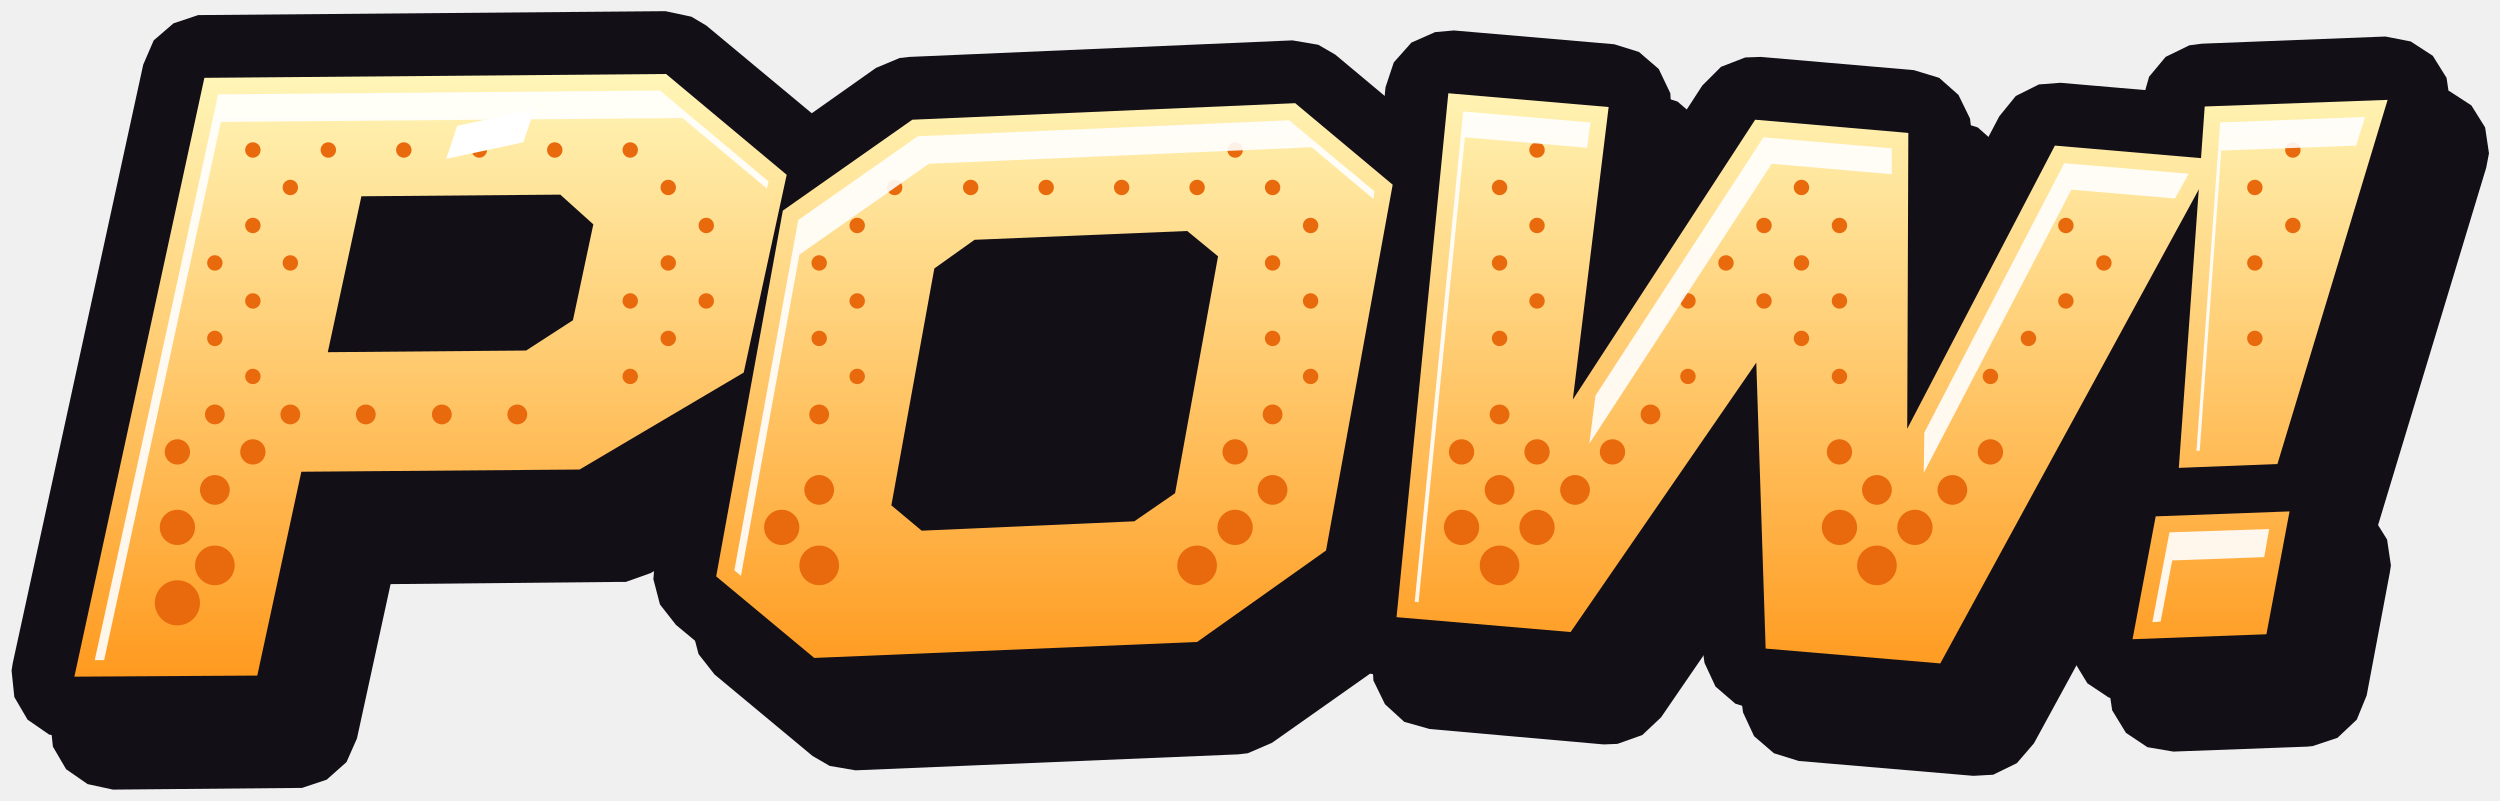
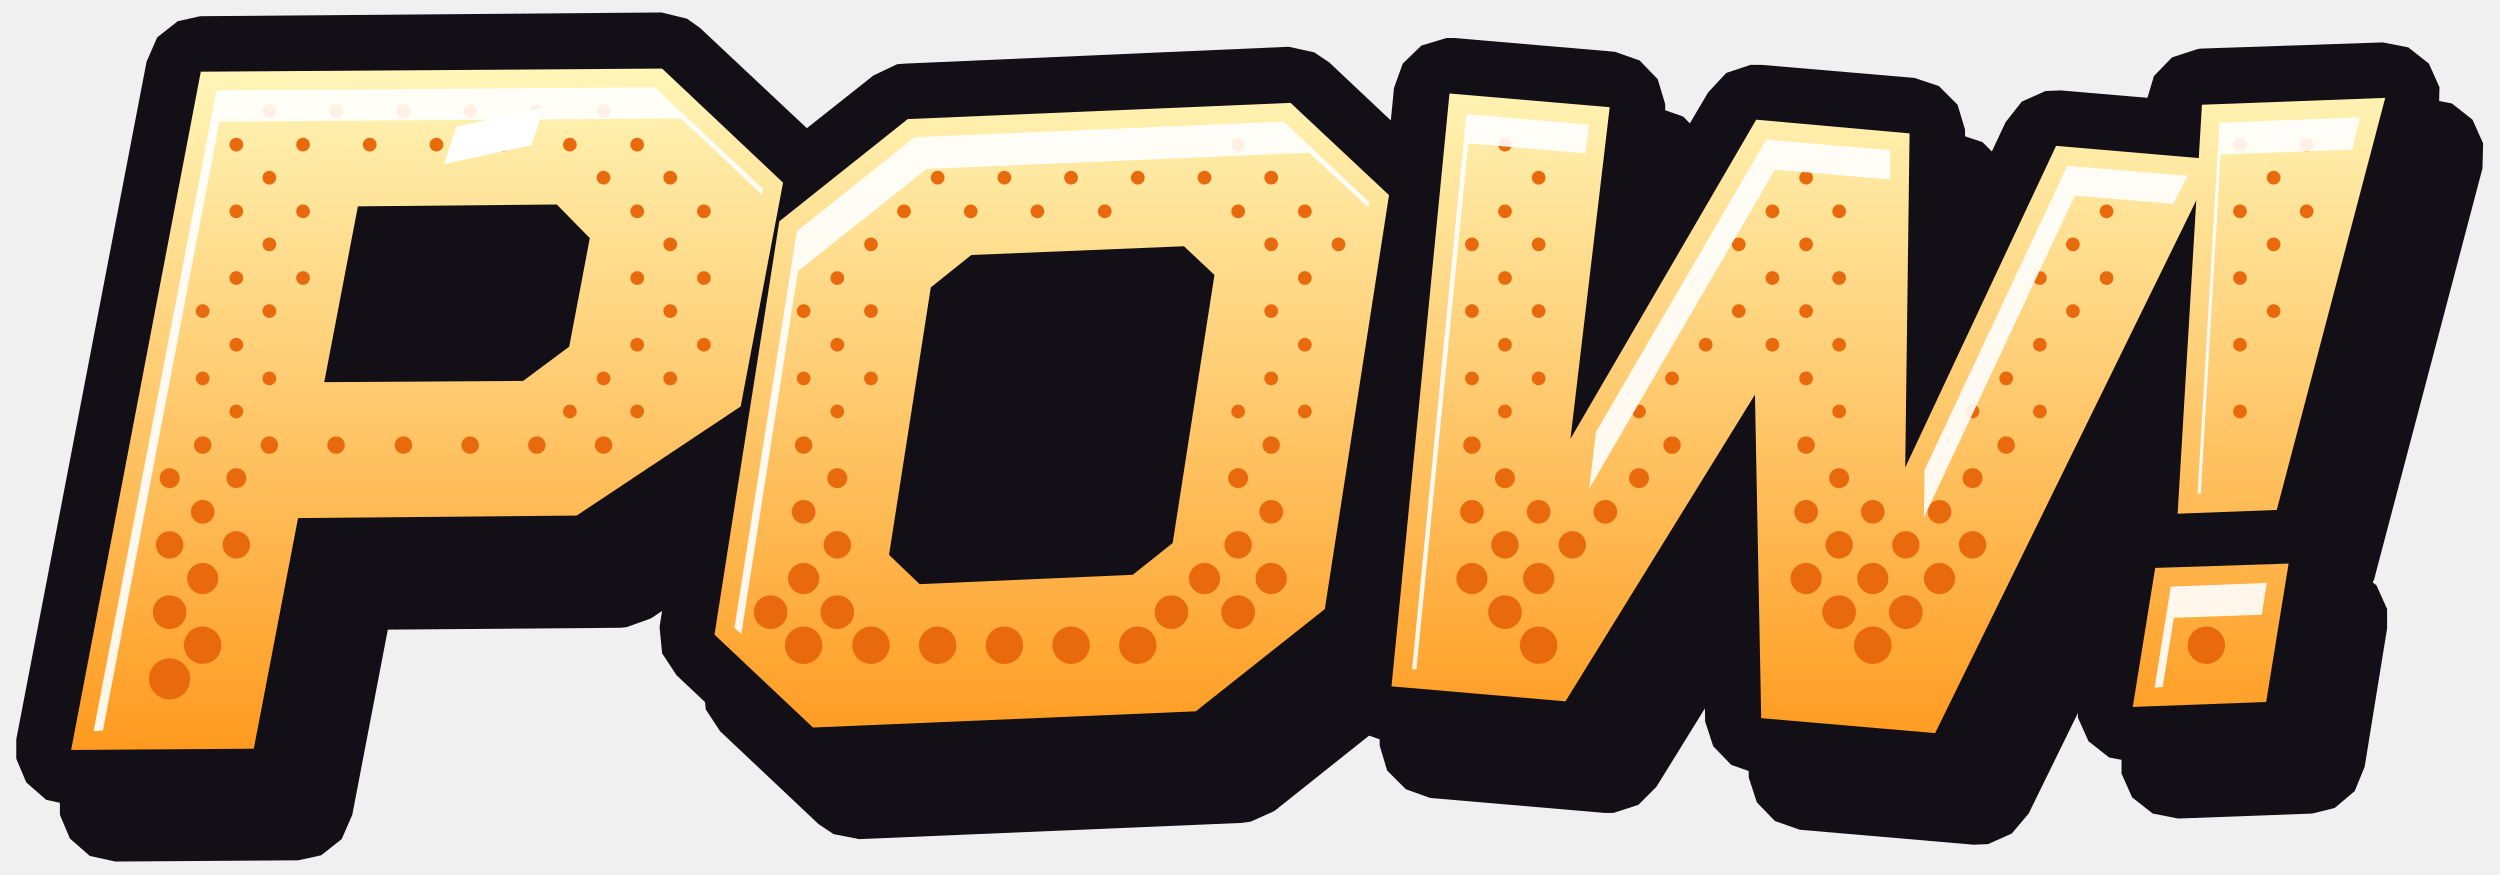
- <svg xmlns="http://www.w3.org/2000/svg" width="512" height="164" viewBox="-25.3 -20.3 453.8 145.3">
+ <svg xmlns="http://www.w3.org/2000/svg" width="512" height="179" viewBox="-21.3 -17.8 400.0 140.2">
  <defs>
-     <linearGradient id="fill" gradientUnits="userSpaceOnUse" x1="0" x2="0" y1="-6.9" y2="102.5">
+     <linearGradient id="fill" gradientUnits="userSpaceOnUse" x1="0" x2="0" y1="-6.8" y2="102.5">
      <stop offset="0" stop-color="#fff6b8" />
      <stop offset="1" stop-color="#ff9a1f" />
    </linearGradient>
  </defs>
-   <path d="M107.2 -8.3 L109.9 -6.7 L131.9 11.6 L134.8 15.4 L136.0 20.0 L135.7 22.8 L127.9 58.7 L125.9 63.1 L122.5 66.1 L92.8 83.7 L88.3 85.3 L87.0 85.3 L45.6 85.7 L39.5 113.7 L37.6 118.0 L34.0 121.2 L29.5 122.7 L28.5 122.7 L-4.8 123.0 L-9.4 122.0 L-13.3 119.3 L-15.7 115.2 L-16.2 110.4 L-16.0 109.1 L7.7 0.4 L9.6 -4.0 L13.2 -7.1 L17.7 -8.6 L18.8 -8.6 L102.5 -9.3 Z" fill="#120f17" />
-   <path d="M221.0 -3.2 L224.1 -1.4 L241.8 13.4 L244.8 17.1 L245.9 21.8 L245.8 24.2 L233.7 90.7 L231.9 95.1 L229.0 98.0 L205.6 114.5 L201.2 116.4 L199.5 116.6 L130.0 119.5 L125.3 118.7 L122.2 116.9 L104.4 102.1 L101.5 98.4 L100.3 93.8 L100.5 91.3 L112.6 24.9 L114.4 20.5 L117.2 17.6 L140.7 1.0 L145.0 -0.8 L146.8 -1.0 L216.3 -4.0 Z" fill="#120f17" />
-   <path d="M274.7 -3.3 L279.2 -1.9 L282.8 1.2 L284.9 5.6 L285.1 9.5 L284.6 13.6 L290.7 4.2 L294.1 0.8 L298.5 -0.9 L301.3 -1.0 L329.1 1.4 L333.7 2.8 L337.2 5.9 L339.3 10.2 L339.6 12.8 L339.5 19.5 L344.6 9.8 L347.6 6.1 L351.8 4.0 L355.7 3.7 L384.8 6.2 L389.3 7.6 L392.9 10.7 L394.9 15.0 L395.0 19.8 L393.8 23.1 L343.9 114.6 L340.8 118.2 L336.5 120.3 L332.9 120.5 L301.2 117.8 L296.7 116.4 L293.1 113.3 L291.1 109.0 L290.8 106.8 L290.2 89.5 L276.2 109.9 L272.8 113.1 L268.3 114.7 L265.8 114.8 L234.2 112.0 L229.6 110.7 L226.1 107.5 L224.0 103.2 L223.8 99.5 L233.2 4.5 L234.7 -0.0 L237.9 -3.6 L242.2 -5.5 L245.6 -5.8 Z" fill="#120f17" />
-   <path d="M419.3 -3.8 L423.3 -1.2 L425.8 2.8 L426.5 7.5 L426.0 10.1 L406.0 76.2 L403.7 80.4 L399.9 83.3 L395.5 84.4 L377.6 85.0 L372.9 84.2 L369.0 81.6 L366.4 77.5 L365.8 72.8 L365.8 72.8 L370.5 7.2 L371.8 2.6 L374.8 -1.0 L379.1 -3.1 L381.4 -3.4 L414.7 -4.7 Z" fill="#120f17" />
-   <path d="M401.5 70.9 L405.5 73.6 L408.0 77.6 L408.7 82.3 L408.5 83.6 L404.3 105.9 L402.5 110.3 L399.0 113.6 L394.5 115.1 L393.5 115.2 L369.2 116.1 L364.5 115.3 L360.6 112.7 L358.1 108.6 L357.4 103.9 L357.6 102.6 L361.7 80.3 L363.6 75.9 L367.0 72.7 L371.5 71.1 L372.6 71.0 L396.8 70.1 Z" fill="#120f17" />
-   <path d="M100.2 -17.3 L102.9 -15.7 L124.9 2.6 L127.8 6.4 L129.0 11.0 L128.7 13.8 L120.9 49.7 L118.9 54.1 L115.5 57.1 L85.8 74.7 L81.3 76.3 L80.0 76.3 L38.6 76.7 L32.5 104.7 L30.6 109.0 L27.0 112.2 L22.5 113.7 L21.5 113.7 L-11.8 114.0 L-16.4 113.0 L-20.3 110.3 L-22.7 106.2 L-23.2 101.4 L-23.0 100.1 L0.7 -8.6 L2.6 -13.0 L6.2 -16.1 L10.7 -17.6 L11.8 -17.6 L95.5 -18.3 Z" fill="#120f17" />
-   <path d="M214.0 -12.2 L217.1 -10.4 L234.8 4.4 L237.8 8.1 L238.9 12.8 L238.8 15.2 L226.7 81.7 L224.9 86.1 L222.0 89.0 L198.6 105.5 L194.2 107.4 L192.5 107.6 L123.0 110.5 L118.3 109.7 L115.2 107.9 L97.4 93.1 L94.5 89.4 L93.3 84.8 L93.5 82.3 L105.6 15.9 L107.4 11.5 L110.2 8.6 L133.7 -8.0 L138.0 -9.8 L139.8 -10.0 L209.3 -13.0 Z" fill="#120f17" />
-   <path d="M267.7 -12.3 L272.2 -10.9 L275.8 -7.8 L277.9 -3.4 L278.1 0.5 L277.6 4.6 L283.7 -4.8 L287.1 -8.2 L291.5 -9.9 L294.3 -10.0 L322.1 -7.6 L326.7 -6.2 L330.2 -3.1 L332.3 1.2 L332.6 3.8 L332.5 10.5 L337.6 0.8 L340.6 -2.9 L344.8 -5.0 L348.7 -5.3 L377.8 -2.8 L382.3 -1.4 L385.9 1.7 L387.9 6.0 L388.0 10.8 L386.8 14.1 L336.9 105.6 L333.8 109.2 L329.5 111.3 L325.9 111.5 L294.2 108.8 L289.7 107.4 L286.1 104.3 L284.1 100.0 L283.8 97.8 L283.2 80.5 L269.2 100.9 L265.8 104.1 L261.3 105.7 L258.8 105.8 L227.2 103.0 L222.6 101.7 L219.1 98.5 L217.0 94.2 L216.8 90.5 L226.2 -4.5 L227.7 -9.0 L230.9 -12.6 L235.2 -14.5 L238.6 -14.8 Z" fill="#120f17" />
-   <path d="M412.3 -12.8 L416.3 -10.2 L418.8 -6.2 L419.5 -1.5 L419.0 1.1 L399.0 67.2 L396.7 71.4 L392.9 74.3 L388.5 75.4 L370.6 76.0 L365.9 75.2 L362.0 72.6 L359.4 68.5 L358.8 63.8 L358.8 63.8 L363.5 -1.8 L364.8 -6.4 L367.8 -10.0 L372.1 -12.1 L374.4 -12.4 L407.7 -13.7 Z" fill="#120f17" />
-   <path d="M394.5 61.9 L398.5 64.6 L401.0 68.6 L401.7 73.3 L401.5 74.6 L397.3 96.9 L395.5 101.3 L392.0 104.6 L387.5 106.1 L386.5 106.2 L362.2 107.1 L357.5 106.3 L353.6 103.7 L351.1 99.6 L350.4 94.9 L350.6 93.6 L354.7 71.3 L356.6 66.9 L360.0 63.7 L364.5 62.1 L365.6 62.0 L389.8 61.1 Z" fill="#120f17" />
-   <path d="M11.8 -6.2 L95.6 -6.9 L117.5 11.4 L109.7 47.3 L79.9 64.9 L29.4 65.3 L21.4 102.3 L-11.8 102.5 Z M40.3 15.3 L76.4 15.0 L82.4 20.4 L78.7 37.8 L70.2 43.3 L34.2 43.6 Z" fill="url(#fill)" fill-rule="evenodd" />
-   <path d="M140.3 1.4 L209.8 -1.6 L227.5 13.2 L215.4 79.6 L192.0 96.2 L122.5 99.1 L104.7 84.3 L116.8 17.9 Z M151.6 23.2 L190.2 21.6 L195.8 26.2 L188.0 69.2 L180.6 74.3 L142.0 76.0 L136.5 71.4 L144.3 28.4 Z" fill="url(#fill)" fill-rule="evenodd" />
-   <path d="M237.6 -3.4 L266.7 -0.9 L260.2 52.2 L293.3 1.4 L321.1 3.8 L320.9 57.5 L347.7 6.1 L376.8 8.6 L326.9 100.1 L295.2 97.4 L293.5 45.5 L259.8 94.4 L228.2 91.7 Z" fill="url(#fill)" fill-rule="evenodd" />
-   <path d="M374.9 -1.0 L408.1 -2.2 L388.1 63.9 L370.2 64.6 Z" fill="url(#fill)" fill-rule="evenodd" />
-   <path d="M366.0 73.4 L390.3 72.5 L386.1 94.8 L361.8 95.7 Z" fill="url(#fill)" fill-rule="evenodd" />
-   <circle cx="20.6" cy="6.9" r="1.4" fill="#e86a0c" />
-   <circle cx="34.3" cy="6.9" r="1.4" fill="#e86a0c" />
-   <circle cx="48.0" cy="6.9" r="1.4" fill="#e86a0c" />
-   <circle cx="61.7" cy="6.9" r="1.4" fill="#e86a0c" />
-   <circle cx="75.4" cy="6.9" r="1.4" fill="#e86a0c" />
-   <circle cx="89.1" cy="6.9" r="1.4" fill="#e86a0c" />
-   <circle cx="27.4" cy="13.7" r="1.4" fill="#e86a0c" />
-   <circle cx="96.0" cy="13.7" r="1.4" fill="#e86a0c" />
-   <circle cx="20.6" cy="20.6" r="1.4" fill="#e86a0c" />
-   <circle cx="102.9" cy="20.6" r="1.4" fill="#e86a0c" />
-   <circle cx="13.7" cy="27.4" r="1.4" fill="#e86a0c" />
-   <circle cx="27.4" cy="27.4" r="1.4" fill="#e86a0c" />
-   <circle cx="96.0" cy="27.4" r="1.4" fill="#e86a0c" />
-   <circle cx="20.6" cy="34.3" r="1.4" fill="#e86a0c" />
-   <circle cx="89.1" cy="34.3" r="1.4" fill="#e86a0c" />
-   <circle cx="102.9" cy="34.3" r="1.4" fill="#e86a0c" />
-   <circle cx="13.7" cy="41.1" r="1.4" fill="#e86a0c" />
-   <circle cx="96.0" cy="41.1" r="1.4" fill="#e86a0c" />
-   <circle cx="20.6" cy="48.0" r="1.4" fill="#e86a0c" />
-   <circle cx="89.1" cy="48.0" r="1.4" fill="#e86a0c" />
-   <circle cx="13.7" cy="54.9" r="1.8" fill="#e86a0c" />
-   <circle cx="27.4" cy="54.9" r="1.8" fill="#e86a0c" />
-   <circle cx="41.1" cy="54.9" r="1.8" fill="#e86a0c" />
-   <circle cx="54.9" cy="54.9" r="1.8" fill="#e86a0c" />
-   <circle cx="68.6" cy="54.9" r="1.8" fill="#e86a0c" />
-   <circle cx="6.9" cy="61.7" r="2.3" fill="#e86a0c" />
-   <circle cx="20.6" cy="61.7" r="2.3" fill="#e86a0c" />
-   <circle cx="13.7" cy="68.6" r="2.7" fill="#e86a0c" />
-   <circle cx="6.9" cy="75.4" r="3.2" fill="#e86a0c" />
-   <circle cx="13.7" cy="82.3" r="3.6" fill="#e86a0c" />
-   <circle cx="6.9" cy="89.1" r="4.1" fill="#e86a0c" />
-   <circle cx="198.9" cy="6.9" r="1.4" fill="#e86a0c" />
-   <circle cx="137.1" cy="13.7" r="1.4" fill="#e86a0c" />
-   <circle cx="150.9" cy="13.7" r="1.4" fill="#e86a0c" />
-   <circle cx="164.6" cy="13.7" r="1.4" fill="#e86a0c" />
-   <circle cx="178.3" cy="13.7" r="1.4" fill="#e86a0c" />
-   <circle cx="192.0" cy="13.7" r="1.4" fill="#e86a0c" />
-   <circle cx="205.7" cy="13.7" r="1.4" fill="#e86a0c" />
-   <circle cx="130.3" cy="20.6" r="1.4" fill="#e86a0c" />
-   <circle cx="212.6" cy="20.6" r="1.4" fill="#e86a0c" />
-   <circle cx="123.4" cy="27.4" r="1.4" fill="#e86a0c" />
-   <circle cx="205.7" cy="27.4" r="1.4" fill="#e86a0c" />
-   <circle cx="130.3" cy="34.3" r="1.4" fill="#e86a0c" />
-   <circle cx="212.6" cy="34.3" r="1.4" fill="#e86a0c" />
-   <circle cx="123.4" cy="41.1" r="1.4" fill="#e86a0c" />
-   <circle cx="205.7" cy="41.1" r="1.4" fill="#e86a0c" />
-   <circle cx="130.3" cy="48.0" r="1.4" fill="#e86a0c" />
-   <circle cx="212.6" cy="48.0" r="1.4" fill="#e86a0c" />
-   <circle cx="123.4" cy="54.9" r="1.8" fill="#e86a0c" />
-   <circle cx="205.7" cy="54.9" r="1.8" fill="#e86a0c" />
-   <circle cx="198.9" cy="61.7" r="2.3" fill="#e86a0c" />
-   <circle cx="123.4" cy="68.6" r="2.7" fill="#e86a0c" />
-   <circle cx="205.7" cy="68.6" r="2.7" fill="#e86a0c" />
-   <circle cx="116.6" cy="75.4" r="3.2" fill="#e86a0c" />
-   <circle cx="198.9" cy="75.4" r="3.2" fill="#e86a0c" />
-   <circle cx="123.4" cy="82.3" r="3.6" fill="#e86a0c" />
-   <circle cx="192.0" cy="82.3" r="3.6" fill="#e86a0c" />
-   <circle cx="253.7" cy="6.9" r="1.4" fill="#e86a0c" />
-   <circle cx="246.9" cy="13.7" r="1.4" fill="#e86a0c" />
-   <circle cx="301.7" cy="13.7" r="1.4" fill="#e86a0c" />
-   <circle cx="253.7" cy="20.6" r="1.4" fill="#e86a0c" />
-   <circle cx="294.9" cy="20.6" r="1.4" fill="#e86a0c" />
-   <circle cx="308.6" cy="20.6" r="1.4" fill="#e86a0c" />
-   <circle cx="349.7" cy="20.6" r="1.4" fill="#e86a0c" />
-   <circle cx="246.9" cy="27.4" r="1.4" fill="#e86a0c" />
-   <circle cx="288.0" cy="27.4" r="1.4" fill="#e86a0c" />
-   <circle cx="301.7" cy="27.4" r="1.4" fill="#e86a0c" />
-   <circle cx="356.6" cy="27.4" r="1.4" fill="#e86a0c" />
-   <circle cx="253.7" cy="34.3" r="1.4" fill="#e86a0c" />
-   <circle cx="281.1" cy="34.3" r="1.4" fill="#e86a0c" />
-   <circle cx="294.9" cy="34.3" r="1.4" fill="#e86a0c" />
-   <circle cx="308.6" cy="34.3" r="1.4" fill="#e86a0c" />
-   <circle cx="349.7" cy="34.3" r="1.4" fill="#e86a0c" />
-   <circle cx="246.9" cy="41.1" r="1.4" fill="#e86a0c" />
-   <circle cx="301.7" cy="41.1" r="1.4" fill="#e86a0c" />
-   <circle cx="342.9" cy="41.1" r="1.4" fill="#e86a0c" />
-   <circle cx="281.1" cy="48.0" r="1.4" fill="#e86a0c" />
-   <circle cx="308.6" cy="48.0" r="1.4" fill="#e86a0c" />
-   <circle cx="336.0" cy="48.0" r="1.4" fill="#e86a0c" />
-   <circle cx="246.9" cy="54.9" r="1.8" fill="#e86a0c" />
-   <circle cx="274.3" cy="54.9" r="1.8" fill="#e86a0c" />
-   <circle cx="240.0" cy="61.7" r="2.3" fill="#e86a0c" />
-   <circle cx="253.7" cy="61.7" r="2.3" fill="#e86a0c" />
-   <circle cx="267.4" cy="61.7" r="2.3" fill="#e86a0c" />
-   <circle cx="308.6" cy="61.7" r="2.3" fill="#e86a0c" />
-   <circle cx="336.0" cy="61.7" r="2.3" fill="#e86a0c" />
-   <circle cx="246.9" cy="68.6" r="2.7" fill="#e86a0c" />
-   <circle cx="260.6" cy="68.6" r="2.7" fill="#e86a0c" />
-   <circle cx="315.4" cy="68.6" r="2.7" fill="#e86a0c" />
-   <circle cx="329.1" cy="68.6" r="2.7" fill="#e86a0c" />
-   <circle cx="240.0" cy="75.4" r="3.2" fill="#e86a0c" />
-   <circle cx="253.7" cy="75.4" r="3.2" fill="#e86a0c" />
-   <circle cx="308.6" cy="75.4" r="3.2" fill="#e86a0c" />
-   <circle cx="322.3" cy="75.4" r="3.2" fill="#e86a0c" />
-   <circle cx="246.9" cy="82.3" r="3.6" fill="#e86a0c" />
-   <circle cx="315.4" cy="82.3" r="3.6" fill="#e86a0c" />
-   <circle cx="390.9" cy="6.9" r="1.4" fill="#e86a0c" />
-   <circle cx="384.0" cy="13.7" r="1.4" fill="#e86a0c" />
-   <circle cx="390.9" cy="20.6" r="1.4" fill="#e86a0c" />
-   <circle cx="384.0" cy="27.4" r="1.4" fill="#e86a0c" />
-   <circle cx="384.0" cy="41.1" r="1.4" fill="#e86a0c" />
-   <path d="M114.2 12.6 L113.9 13.9 L98.6 1.1 L14.8 1.8 L-6.4 99.5 L-8.1 99.5 L14.3 -3.2 L94.5 -3.9 Z" fill="#ffffff" opacity="0.9" />
-   <path d="M224.2 14.4 L224.0 15.8 L212.8 6.4 L143.3 9.4 L119.8 25.9 L109.2 84.2 L108.0 83.2 L119.6 19.6 L141.3 4.4 L208.7 1.5 Z" fill="#ffffff" opacity="0.9" />
-   <path d="M263.4 1.9 L262.8 6.5 L240.6 4.6 L232.2 89.0 L231.5 88.9 L240.3 -0.1 Z" fill="#ffffff" opacity="0.9" />
-   <path d="M372.0 11.2 L369.5 15.7 L350.7 14.1 L323.9 65.5 L324.0 58.2 L349.4 9.3 Z" fill="#ffffff" opacity="0.9" />
-   <path d="M318.1 6.6 L318.1 11.3 L296.3 9.4 L263.2 60.2 L264.3 51.5 L294.8 4.6 Z" fill="#ffffff" opacity="0.9" />
-   <path d="M402.4 6.1 L377.9 7.0 L374.0 61.5 L373.4 61.5 L377.7 1.9 L404.0 0.9 Z" fill="#ffffff" opacity="0.9" />
-   <path d="M385.7 80.8 L369.0 81.4 L366.9 92.5 L365.4 92.6 L368.5 76.3 L386.6 75.7 Z" fill="#ffffff" opacity="0.9" />
-   <path d="M57.7 2.5 l14 -3 l-2 6 l-14 3 Z" fill="#ffffff" />
+   <path d="M95.4 -5.8 L97.5 -4.3 L117.0 14.0 L119.3 17.5 L119.7 21.7 L119.6 22.2 L112.7 58.0 L111.0 61.9 L108.9 63.8 L82.6 81.4 L78.7 82.8 L77.7 82.9 L40.4 83.2 L34.7 112.9 L33.0 116.8 L29.7 119.4 L26.0 120.2 L-3.3 120.4 L-7.4 119.5 L-10.6 116.7 L-12.2 112.9 L-12.2 109.8 L8.7 1.1 L10.4 -2.8 L13.7 -5.4 L17.3 -6.2 L91.3 -6.8 Z" fill="#120f17" />
+   <path d="M196.0 -0.4 L198.4 1.2 L214.1 16.0 L216.4 19.5 L216.9 23.7 L216.8 23.9 L206.5 90.3 L204.9 94.1 L203.2 95.9 L182.6 112.3 L178.8 114.0 L177.4 114.2 L116.0 116.8 L111.9 116.0 L109.5 114.4 L93.7 99.5 L91.4 96.0 L91.0 91.9 L91.0 91.7 L101.4 25.3 L103.0 21.4 L104.6 19.7 L125.3 3.3 L129.1 1.5 L130.4 1.4 L191.9 -1.3 Z" fill="#120f17" />
+   <path d="M218.5 -2.7 L244.2 -0.5 L248.2 0.9 L251.1 3.9 L252.3 7.9 L252.3 9.5 L251.0 19.9 L259.2 6.0 L262.1 2.9 L266.0 1.6 L267.7 1.6 L292.3 3.7 L296.2 5.0 L299.2 8.0 L300.4 12.0 L300.4 12.7 L300.3 24.9 L306.9 10.8 L309.5 7.5 L313.3 5.8 L315.7 5.7 L341.4 7.9 L345.4 9.2 L348.4 12.2 L349.6 16.2 L348.9 20.4 L348.7 20.7 L303.6 112.7 L300.9 115.9 L297.1 117.6 L294.8 117.7 L266.9 115.3 L262.9 113.9 L260.0 110.9 L258.7 106.9 L258.7 106.5 L258.3 85.1 L243.9 108.4 L241.0 111.3 L237.0 112.6 L235.6 112.6 L207.6 110.2 L203.7 108.8 L200.7 105.8 L199.5 101.8 L199.5 100.4 L208.8 5.3 L210.2 1.4 L213.2 -1.5 L217.2 -2.7 Z" fill="#120f17" />
+   <path d="M371.5 -1.2 L374.8 1.4 L376.5 5.2 L376.4 9.2 L359.0 75.2 L357.0 78.9 L353.5 81.3 L350.7 81.9 L334.9 82.5 L330.8 81.6 L327.5 79.0 L325.8 75.2 L325.6 73.0 L329.5 7.4 L330.7 3.4 L333.6 0.4 L337.6 -0.9 L338.1 -1.0 L367.4 -2.0 Z" fill="#120f17" />
+   <path d="M356.1 73.5 L359.4 76.1 L361.1 79.9 L361.1 83.0 L357.5 105.2 L355.9 109.1 L352.7 111.8 L349.1 112.7 L327.6 113.5 L323.5 112.7 L320.2 110.1 L318.5 106.3 L318.5 103.2 L322.1 80.9 L323.7 77.1 L326.9 74.4 L330.5 73.4 L352.0 72.6 Z" fill="#120f17" />
+   <path d="M88.4 -14.8 L90.5 -13.3 L110.0 5.0 L112.3 8.5 L112.7 12.7 L112.6 13.2 L105.7 49.0 L104.0 52.9 L101.9 54.8 L75.6 72.4 L71.7 73.8 L70.7 73.9 L33.4 74.2 L27.7 103.9 L26.0 107.8 L22.7 110.4 L19.0 111.2 L-10.3 111.4 L-14.4 110.5 L-17.6 107.7 L-19.2 103.9 L-19.2 100.8 L1.7 -7.9 L3.4 -11.8 L6.7 -14.4 L10.3 -15.2 L84.3 -15.8 Z" fill="#120f17" />
+   <path d="M189.0 -9.4 L191.4 -7.8 L207.1 7.0 L209.4 10.5 L209.9 14.7 L209.8 14.9 L199.5 81.3 L197.9 85.1 L196.2 86.9 L175.6 103.3 L171.8 105.0 L170.4 105.2 L109.0 107.8 L104.9 107.0 L102.5 105.4 L86.7 90.5 L84.4 87.0 L84.0 82.9 L84.0 82.7 L94.4 16.3 L96.0 12.4 L97.6 10.7 L118.3 -5.7 L122.1 -7.5 L123.4 -7.6 L184.9 -10.3 Z" fill="#120f17" />
+   <path d="M211.5 -11.7 L237.2 -9.5 L241.2 -8.1 L244.1 -5.1 L245.3 -1.1 L245.3 0.5 L244.0 10.9 L252.2 -3.0 L255.1 -6.1 L259.0 -7.4 L260.7 -7.4 L285.3 -5.3 L289.2 -4.0 L292.2 -1.0 L293.4 3.0 L293.4 3.7 L293.3 15.9 L299.9 1.8 L302.5 -1.5 L306.3 -3.2 L308.7 -3.3 L334.4 -1.1 L338.4 0.2 L341.4 3.2 L342.6 7.2 L341.9 11.4 L341.7 11.7 L296.6 103.7 L293.9 106.9 L290.1 108.6 L287.8 108.7 L259.9 106.3 L255.9 104.9 L253.0 101.9 L251.7 97.9 L251.7 97.5 L251.3 76.1 L236.9 99.4 L234.0 102.3 L230.0 103.6 L228.6 103.6 L200.6 101.2 L196.7 99.8 L193.7 96.8 L192.5 92.8 L192.5 91.4 L201.8 -3.7 L203.2 -7.6 L206.2 -10.5 L210.2 -11.7 Z" fill="#120f17" />
+   <path d="M364.5 -10.2 L367.8 -7.6 L369.5 -3.8 L369.4 0.2 L352.0 66.2 L350.0 69.9 L346.5 72.3 L343.7 72.9 L327.9 73.5 L323.8 72.6 L320.5 70.0 L318.8 66.2 L318.6 64.0 L322.5 -1.6 L323.7 -5.6 L326.6 -8.6 L330.6 -9.9 L331.1 -10.0 L360.4 -11.0 Z" fill="#120f17" />
+   <path d="M349.1 64.5 L352.4 67.1 L354.1 70.9 L354.1 74.0 L350.5 96.2 L348.9 100.1 L345.7 102.8 L342.1 103.7 L320.6 104.5 L316.5 103.7 L313.2 101.1 L311.5 97.3 L311.5 94.2 L315.1 71.9 L316.7 68.1 L319.9 65.4 L323.5 64.4 L345.0 63.6 Z" fill="#120f17" />
+   <path d="M10.4 -6.3 L84.4 -6.8 L103.8 11.5 L97.0 47.4 L70.7 64.9 L26.0 65.3 L18.9 102.3 L-10.4 102.5 Z M35.6 15.3 L67.5 15.0 L72.8 20.4 L69.5 37.8 L62.1 43.3 L30.2 43.5 Z" fill="url(#fill)" fill-rule="evenodd" />
+   <path d="M123.8 1.3 L185.2 -1.3 L201.0 13.5 L190.7 79.9 L170.0 96.3 L108.6 98.9 L92.8 84.0 L103.2 17.7 Z M134.0 23.1 L168.1 21.7 L173.0 26.3 L166.3 69.3 L159.9 74.4 L125.7 75.9 L120.8 71.2 L127.5 28.3 Z" fill="url(#fill)" fill-rule="evenodd" />
+   <path d="M210.7 -2.8 L236.4 -0.6 L230.1 52.6 L259.9 1.4 L284.5 3.6 L283.8 57.2 L308.0 5.6 L333.7 7.8 L288.6 99.8 L260.7 97.4 L259.7 45.5 L229.3 94.7 L201.4 92.3 Z" fill="url(#fill)" fill-rule="evenodd" />
+   <path d="M331.4 -1.0 L360.8 -2.1 L343.4 64.0 L327.5 64.6 Z" fill="url(#fill)" fill-rule="evenodd" />
+   <path d="M323.9 73.3 L345.3 72.6 L341.7 94.8 L320.3 95.6 Z" fill="url(#fill)" fill-rule="evenodd" />
+   <circle cx="21.4" cy="0.0" r="1.1" fill="#e86a0c" />
+   <circle cx="32.1" cy="0.0" r="1.1" fill="#e86a0c" />
+   <circle cx="42.9" cy="0.0" r="1.1" fill="#e86a0c" />
+   <circle cx="53.6" cy="0.0" r="1.1" fill="#e86a0c" />
+   <circle cx="64.3" cy="0.0" r="1.1" fill="#e86a0c" />
+   <circle cx="75.0" cy="0.0" r="1.1" fill="#e86a0c" />
+   <circle cx="16.1" cy="5.4" r="1.1" fill="#e86a0c" />
+   <circle cx="26.8" cy="5.4" r="1.1" fill="#e86a0c" />
+   <circle cx="37.5" cy="5.4" r="1.1" fill="#e86a0c" />
+   <circle cx="48.2" cy="5.4" r="1.1" fill="#e86a0c" />
+   <circle cx="58.9" cy="5.4" r="1.1" fill="#e86a0c" />
+   <circle cx="69.6" cy="5.4" r="1.1" fill="#e86a0c" />
+   <circle cx="80.4" cy="5.4" r="1.1" fill="#e86a0c" />
+   <circle cx="21.4" cy="10.7" r="1.1" fill="#e86a0c" />
+   <circle cx="75.0" cy="10.7" r="1.1" fill="#e86a0c" />
+   <circle cx="85.7" cy="10.7" r="1.1" fill="#e86a0c" />
+   <circle cx="16.1" cy="16.1" r="1.1" fill="#e86a0c" />
+   <circle cx="26.8" cy="16.1" r="1.1" fill="#e86a0c" />
+   <circle cx="80.4" cy="16.1" r="1.1" fill="#e86a0c" />
+   <circle cx="91.1" cy="16.1" r="1.1" fill="#e86a0c" />
+   <circle cx="21.4" cy="21.4" r="1.1" fill="#e86a0c" />
+   <circle cx="85.7" cy="21.4" r="1.1" fill="#e86a0c" />
+   <circle cx="16.1" cy="26.8" r="1.1" fill="#e86a0c" />
+   <circle cx="26.8" cy="26.8" r="1.1" fill="#e86a0c" />
+   <circle cx="80.4" cy="26.8" r="1.1" fill="#e86a0c" />
+   <circle cx="91.1" cy="26.8" r="1.1" fill="#e86a0c" />
+   <circle cx="10.7" cy="32.1" r="1.1" fill="#e86a0c" />
+   <circle cx="21.4" cy="32.1" r="1.1" fill="#e86a0c" />
+   <circle cx="85.7" cy="32.1" r="1.1" fill="#e86a0c" />
+   <circle cx="16.1" cy="37.5" r="1.1" fill="#e86a0c" />
+   <circle cx="80.4" cy="37.5" r="1.1" fill="#e86a0c" />
+   <circle cx="91.1" cy="37.5" r="1.1" fill="#e86a0c" />
+   <circle cx="10.7" cy="42.9" r="1.1" fill="#e86a0c" />
+   <circle cx="21.4" cy="42.9" r="1.1" fill="#e86a0c" />
+   <circle cx="75.0" cy="42.9" r="1.1" fill="#e86a0c" />
+   <circle cx="85.7" cy="42.9" r="1.1" fill="#e86a0c" />
+   <circle cx="16.1" cy="48.2" r="1.1" fill="#e86a0c" />
+   <circle cx="69.6" cy="48.2" r="1.1" fill="#e86a0c" />
+   <circle cx="80.4" cy="48.2" r="1.1" fill="#e86a0c" />
+   <circle cx="10.7" cy="53.6" r="1.4" fill="#e86a0c" />
+   <circle cx="21.4" cy="53.6" r="1.4" fill="#e86a0c" />
+   <circle cx="32.1" cy="53.6" r="1.4" fill="#e86a0c" />
+   <circle cx="42.9" cy="53.6" r="1.4" fill="#e86a0c" />
+   <circle cx="53.6" cy="53.6" r="1.4" fill="#e86a0c" />
+   <circle cx="64.3" cy="53.6" r="1.4" fill="#e86a0c" />
+   <circle cx="75.0" cy="53.6" r="1.4" fill="#e86a0c" />
+   <circle cx="5.4" cy="58.9" r="1.6" fill="#e86a0c" />
+   <circle cx="16.1" cy="58.9" r="1.6" fill="#e86a0c" />
+   <circle cx="10.7" cy="64.3" r="1.9" fill="#e86a0c" />
+   <circle cx="5.4" cy="69.6" r="2.2" fill="#e86a0c" />
+   <circle cx="16.1" cy="69.6" r="2.2" fill="#e86a0c" />
+   <circle cx="10.7" cy="75.0" r="2.5" fill="#e86a0c" />
+   <circle cx="5.4" cy="80.4" r="2.7" fill="#e86a0c" />
+   <circle cx="10.7" cy="85.7" r="3.0" fill="#e86a0c" />
+   <circle cx="5.4" cy="91.1" r="3.3" fill="#e86a0c" />
+   <circle cx="176.8" cy="5.4" r="1.1" fill="#e86a0c" />
+   <circle cx="128.6" cy="10.7" r="1.1" fill="#e86a0c" />
+   <circle cx="139.3" cy="10.7" r="1.1" fill="#e86a0c" />
+   <circle cx="150.0" cy="10.7" r="1.1" fill="#e86a0c" />
+   <circle cx="160.7" cy="10.7" r="1.1" fill="#e86a0c" />
+   <circle cx="171.4" cy="10.7" r="1.1" fill="#e86a0c" />
+   <circle cx="182.1" cy="10.7" r="1.1" fill="#e86a0c" />
+   <circle cx="123.2" cy="16.1" r="1.1" fill="#e86a0c" />
+   <circle cx="133.9" cy="16.1" r="1.1" fill="#e86a0c" />
+   <circle cx="144.6" cy="16.1" r="1.1" fill="#e86a0c" />
+   <circle cx="155.4" cy="16.1" r="1.1" fill="#e86a0c" />
+   <circle cx="176.8" cy="16.1" r="1.1" fill="#e86a0c" />
+   <circle cx="187.5" cy="16.1" r="1.1" fill="#e86a0c" />
+   <circle cx="117.9" cy="21.4" r="1.1" fill="#e86a0c" />
+   <circle cx="182.1" cy="21.4" r="1.1" fill="#e86a0c" />
+   <circle cx="192.9" cy="21.4" r="1.1" fill="#e86a0c" />
+   <circle cx="112.5" cy="26.8" r="1.1" fill="#e86a0c" />
+   <circle cx="187.5" cy="26.8" r="1.1" fill="#e86a0c" />
+   <circle cx="107.1" cy="32.1" r="1.1" fill="#e86a0c" />
+   <circle cx="117.9" cy="32.1" r="1.1" fill="#e86a0c" />
+   <circle cx="182.1" cy="32.1" r="1.1" fill="#e86a0c" />
+   <circle cx="112.5" cy="37.5" r="1.1" fill="#e86a0c" />
+   <circle cx="187.5" cy="37.5" r="1.1" fill="#e86a0c" />
+   <circle cx="107.1" cy="42.9" r="1.1" fill="#e86a0c" />
+   <circle cx="117.9" cy="42.9" r="1.1" fill="#e86a0c" />
+   <circle cx="182.1" cy="42.9" r="1.1" fill="#e86a0c" />
+   <circle cx="112.5" cy="48.2" r="1.1" fill="#e86a0c" />
+   <circle cx="176.8" cy="48.2" r="1.1" fill="#e86a0c" />
+   <circle cx="187.5" cy="48.2" r="1.1" fill="#e86a0c" />
+   <circle cx="107.1" cy="53.6" r="1.4" fill="#e86a0c" />
+   <circle cx="182.1" cy="53.6" r="1.4" fill="#e86a0c" />
+   <circle cx="112.5" cy="58.9" r="1.6" fill="#e86a0c" />
+   <circle cx="176.8" cy="58.9" r="1.6" fill="#e86a0c" />
+   <circle cx="107.1" cy="64.3" r="1.9" fill="#e86a0c" />
+   <circle cx="182.1" cy="64.3" r="1.9" fill="#e86a0c" />
+   <circle cx="112.5" cy="69.6" r="2.2" fill="#e86a0c" />
+   <circle cx="176.8" cy="69.6" r="2.2" fill="#e86a0c" />
+   <circle cx="107.1" cy="75.0" r="2.5" fill="#e86a0c" />
+   <circle cx="171.4" cy="75.0" r="2.5" fill="#e86a0c" />
+   <circle cx="182.1" cy="75.0" r="2.5" fill="#e86a0c" />
+   <circle cx="101.8" cy="80.4" r="2.7" fill="#e86a0c" />
+   <circle cx="112.5" cy="80.4" r="2.7" fill="#e86a0c" />
+   <circle cx="166.1" cy="80.4" r="2.7" fill="#e86a0c" />
+   <circle cx="176.8" cy="80.4" r="2.7" fill="#e86a0c" />
+   <circle cx="107.1" cy="85.7" r="3.0" fill="#e86a0c" />
+   <circle cx="117.9" cy="85.7" r="3.0" fill="#e86a0c" />
+   <circle cx="128.6" cy="85.7" r="3.0" fill="#e86a0c" />
+   <circle cx="139.3" cy="85.7" r="3.0" fill="#e86a0c" />
+   <circle cx="150.0" cy="85.7" r="3.0" fill="#e86a0c" />
+   <circle cx="160.7" cy="85.7" r="3.0" fill="#e86a0c" />
+   <circle cx="219.6" cy="5.4" r="1.1" fill="#e86a0c" />
+   <circle cx="225.0" cy="10.7" r="1.1" fill="#e86a0c" />
+   <circle cx="267.9" cy="10.7" r="1.1" fill="#e86a0c" />
+   <circle cx="219.6" cy="16.1" r="1.1" fill="#e86a0c" />
+   <circle cx="262.5" cy="16.1" r="1.1" fill="#e86a0c" />
+   <circle cx="273.2" cy="16.1" r="1.1" fill="#e86a0c" />
+   <circle cx="316.1" cy="16.1" r="1.1" fill="#e86a0c" />
+   <circle cx="214.3" cy="21.4" r="1.1" fill="#e86a0c" />
+   <circle cx="225.0" cy="21.4" r="1.1" fill="#e86a0c" />
+   <circle cx="257.1" cy="21.4" r="1.1" fill="#e86a0c" />
+   <circle cx="267.9" cy="21.4" r="1.1" fill="#e86a0c" />
+   <circle cx="310.7" cy="21.4" r="1.1" fill="#e86a0c" />
+   <circle cx="219.6" cy="26.8" r="1.1" fill="#e86a0c" />
+   <circle cx="262.5" cy="26.8" r="1.1" fill="#e86a0c" />
+   <circle cx="273.2" cy="26.8" r="1.1" fill="#e86a0c" />
+   <circle cx="305.4" cy="26.8" r="1.1" fill="#e86a0c" />
+   <circle cx="316.1" cy="26.8" r="1.1" fill="#e86a0c" />
+   <circle cx="214.3" cy="32.1" r="1.1" fill="#e86a0c" />
+   <circle cx="225.0" cy="32.1" r="1.1" fill="#e86a0c" />
+   <circle cx="257.1" cy="32.1" r="1.1" fill="#e86a0c" />
+   <circle cx="267.9" cy="32.1" r="1.1" fill="#e86a0c" />
+   <circle cx="310.7" cy="32.1" r="1.1" fill="#e86a0c" />
+   <circle cx="219.6" cy="37.5" r="1.1" fill="#e86a0c" />
+   <circle cx="251.8" cy="37.5" r="1.1" fill="#e86a0c" />
+   <circle cx="262.5" cy="37.5" r="1.1" fill="#e86a0c" />
+   <circle cx="273.2" cy="37.5" r="1.1" fill="#e86a0c" />
+   <circle cx="305.4" cy="37.5" r="1.1" fill="#e86a0c" />
+   <circle cx="214.3" cy="42.9" r="1.1" fill="#e86a0c" />
+   <circle cx="225.0" cy="42.9" r="1.1" fill="#e86a0c" />
+   <circle cx="246.4" cy="42.9" r="1.1" fill="#e86a0c" />
+   <circle cx="267.9" cy="42.9" r="1.1" fill="#e86a0c" />
+   <circle cx="300.0" cy="42.9" r="1.1" fill="#e86a0c" />
+   <circle cx="219.6" cy="48.2" r="1.1" fill="#e86a0c" />
+   <circle cx="241.1" cy="48.2" r="1.1" fill="#e86a0c" />
+   <circle cx="273.2" cy="48.2" r="1.1" fill="#e86a0c" />
+   <circle cx="294.6" cy="48.2" r="1.1" fill="#e86a0c" />
+   <circle cx="305.4" cy="48.2" r="1.1" fill="#e86a0c" />
+   <circle cx="214.3" cy="53.6" r="1.4" fill="#e86a0c" />
+   <circle cx="246.4" cy="53.6" r="1.4" fill="#e86a0c" />
+   <circle cx="267.9" cy="53.6" r="1.4" fill="#e86a0c" />
+   <circle cx="300.0" cy="53.6" r="1.4" fill="#e86a0c" />
+   <circle cx="219.6" cy="58.9" r="1.6" fill="#e86a0c" />
+   <circle cx="241.1" cy="58.9" r="1.6" fill="#e86a0c" />
+   <circle cx="273.2" cy="58.9" r="1.6" fill="#e86a0c" />
+   <circle cx="294.6" cy="58.9" r="1.6" fill="#e86a0c" />
+   <circle cx="214.3" cy="64.3" r="1.9" fill="#e86a0c" />
+   <circle cx="225.0" cy="64.3" r="1.9" fill="#e86a0c" />
+   <circle cx="235.7" cy="64.3" r="1.9" fill="#e86a0c" />
+   <circle cx="267.9" cy="64.3" r="1.9" fill="#e86a0c" />
+   <circle cx="278.6" cy="64.3" r="1.9" fill="#e86a0c" />
+   <circle cx="289.3" cy="64.3" r="1.9" fill="#e86a0c" />
+   <circle cx="219.6" cy="69.6" r="2.2" fill="#e86a0c" />
+   <circle cx="230.4" cy="69.6" r="2.2" fill="#e86a0c" />
+   <circle cx="273.2" cy="69.6" r="2.2" fill="#e86a0c" />
+   <circle cx="283.9" cy="69.6" r="2.2" fill="#e86a0c" />
+   <circle cx="294.6" cy="69.6" r="2.2" fill="#e86a0c" />
+   <circle cx="214.3" cy="75.0" r="2.5" fill="#e86a0c" />
+   <circle cx="225.0" cy="75.0" r="2.5" fill="#e86a0c" />
+   <circle cx="267.9" cy="75.0" r="2.5" fill="#e86a0c" />
+   <circle cx="278.6" cy="75.0" r="2.5" fill="#e86a0c" />
+   <circle cx="289.3" cy="75.0" r="2.5" fill="#e86a0c" />
+   <circle cx="219.6" cy="80.4" r="2.7" fill="#e86a0c" />
+   <circle cx="273.2" cy="80.4" r="2.7" fill="#e86a0c" />
+   <circle cx="283.9" cy="80.4" r="2.7" fill="#e86a0c" />
+   <circle cx="225.0" cy="85.7" r="3.0" fill="#e86a0c" />
+   <circle cx="278.6" cy="85.7" r="3.0" fill="#e86a0c" />
+   <circle cx="337.5" cy="5.4" r="1.1" fill="#e86a0c" />
+   <circle cx="348.2" cy="5.4" r="1.1" fill="#e86a0c" />
+   <circle cx="342.9" cy="10.7" r="1.1" fill="#e86a0c" />
+   <circle cx="337.5" cy="16.1" r="1.1" fill="#e86a0c" />
+   <circle cx="348.2" cy="16.1" r="1.1" fill="#e86a0c" />
+   <circle cx="342.9" cy="21.4" r="1.1" fill="#e86a0c" />
+   <circle cx="337.5" cy="26.8" r="1.1" fill="#e86a0c" />
+   <circle cx="342.9" cy="32.1" r="1.1" fill="#e86a0c" />
+   <circle cx="337.5" cy="37.5" r="1.1" fill="#e86a0c" />
+   <circle cx="337.5" cy="48.2" r="1.1" fill="#e86a0c" />
+   <circle cx="332.1" cy="85.7" r="3.0" fill="#e86a0c" />
+   <path d="M100.6 12.5 L100.4 13.4 L87.4 1.2 L13.4 1.7 L-5.3 99.4 L-6.8 99.5 L12.9 -3.3 L83.2 -3.8 Z" fill="#ffffff" opacity="0.9" />
+   <path d="M197.8 14.6 L197.7 15.5 L188.2 6.7 L126.8 9.3 L106.2 25.7 L97.1 83.9 L96.0 82.9 L106.0 19.3 L124.9 4.2 L184.1 1.7 Z" fill="#ffffff" opacity="0.9" />
+   <path d="M233.1 2.2 L232.5 6.8 L213.7 5.2 L205.4 89.6 L204.7 89.5 L213.4 0.5 Z" fill="#ffffff" opacity="0.9" />
+   <path d="M329.1 10.4 L326.8 14.9 L311.0 13.6 L286.8 65.2 L286.9 57.6 L309.8 8.8 Z" fill="#ffffff" opacity="0.9" />
+   <path d="M281.4 6.3 L281.4 11.0 L262.9 9.4 L233.1 60.6 L234.2 51.5 L261.5 4.6 Z" fill="#ffffff" opacity="0.9" />
+   <path d="M355.5 6.2 L334.4 7.0 L331.2 61.4 L330.7 61.4 L334.2 1.9 L356.8 1.0 Z" fill="#ffffff" opacity="0.9" />
+   <path d="M341.0 80.8 L326.9 81.3 L325.1 92.4 L323.8 92.5 L326.4 76.3 L341.8 75.7 Z" fill="#ffffff" opacity="0.9" />
+   <path d="M51.4 2.5 l14 -3 l-2 6 l-14 3 Z" fill="#ffffff" />
</svg>
